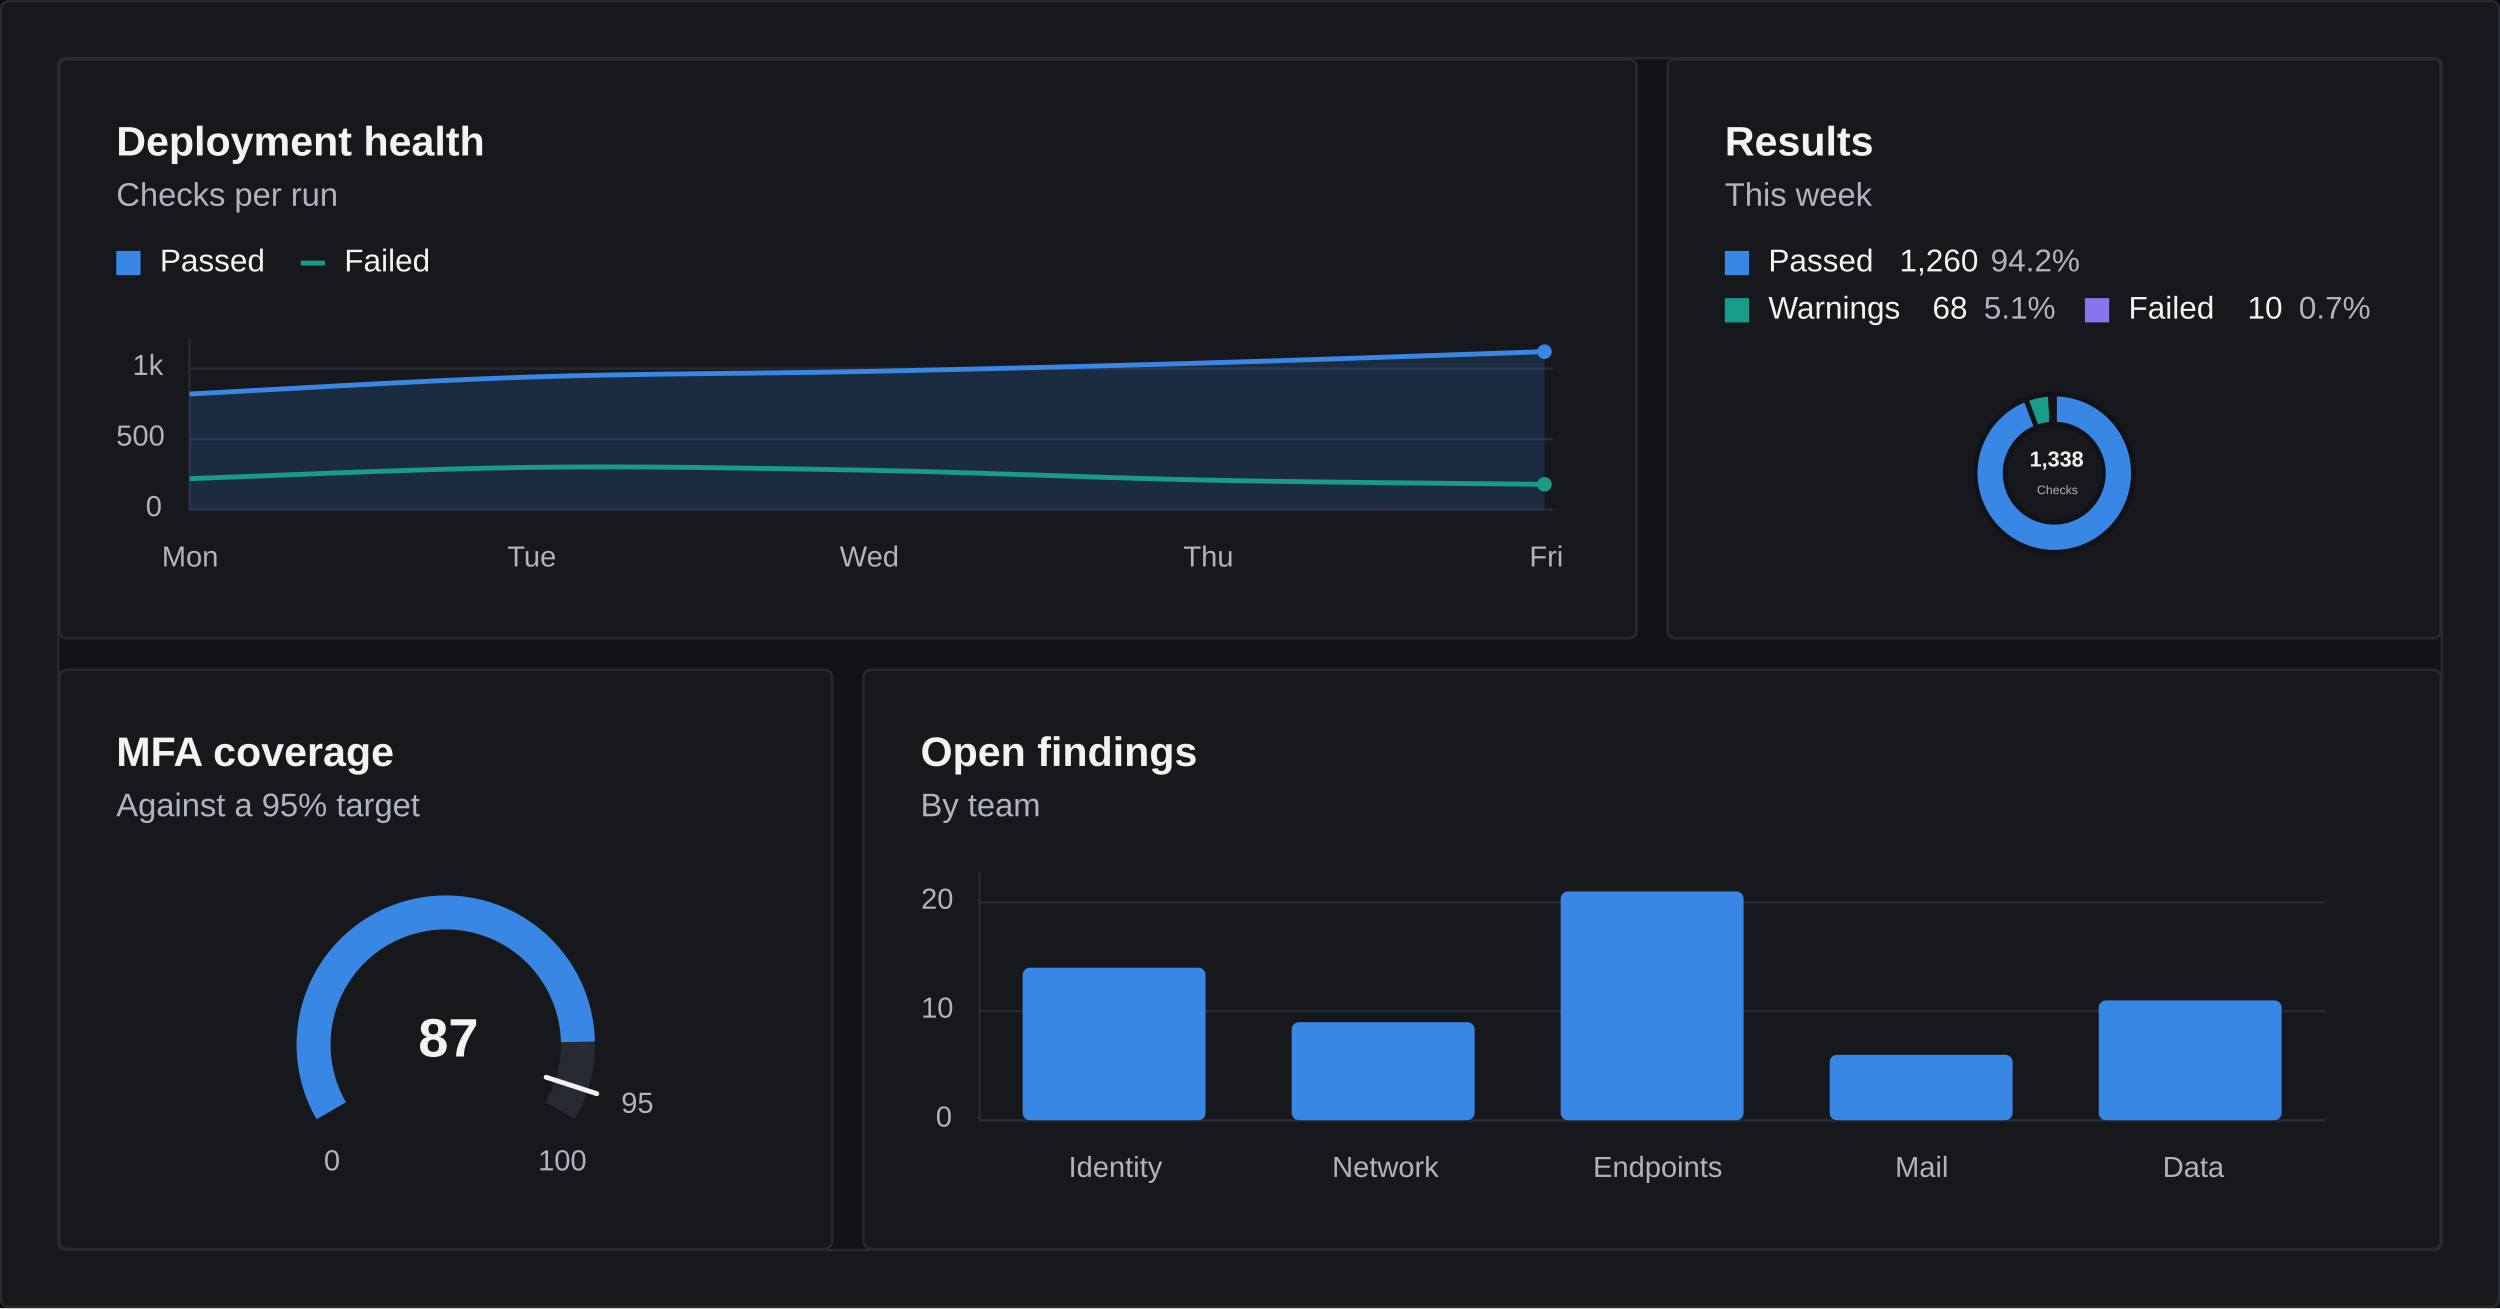
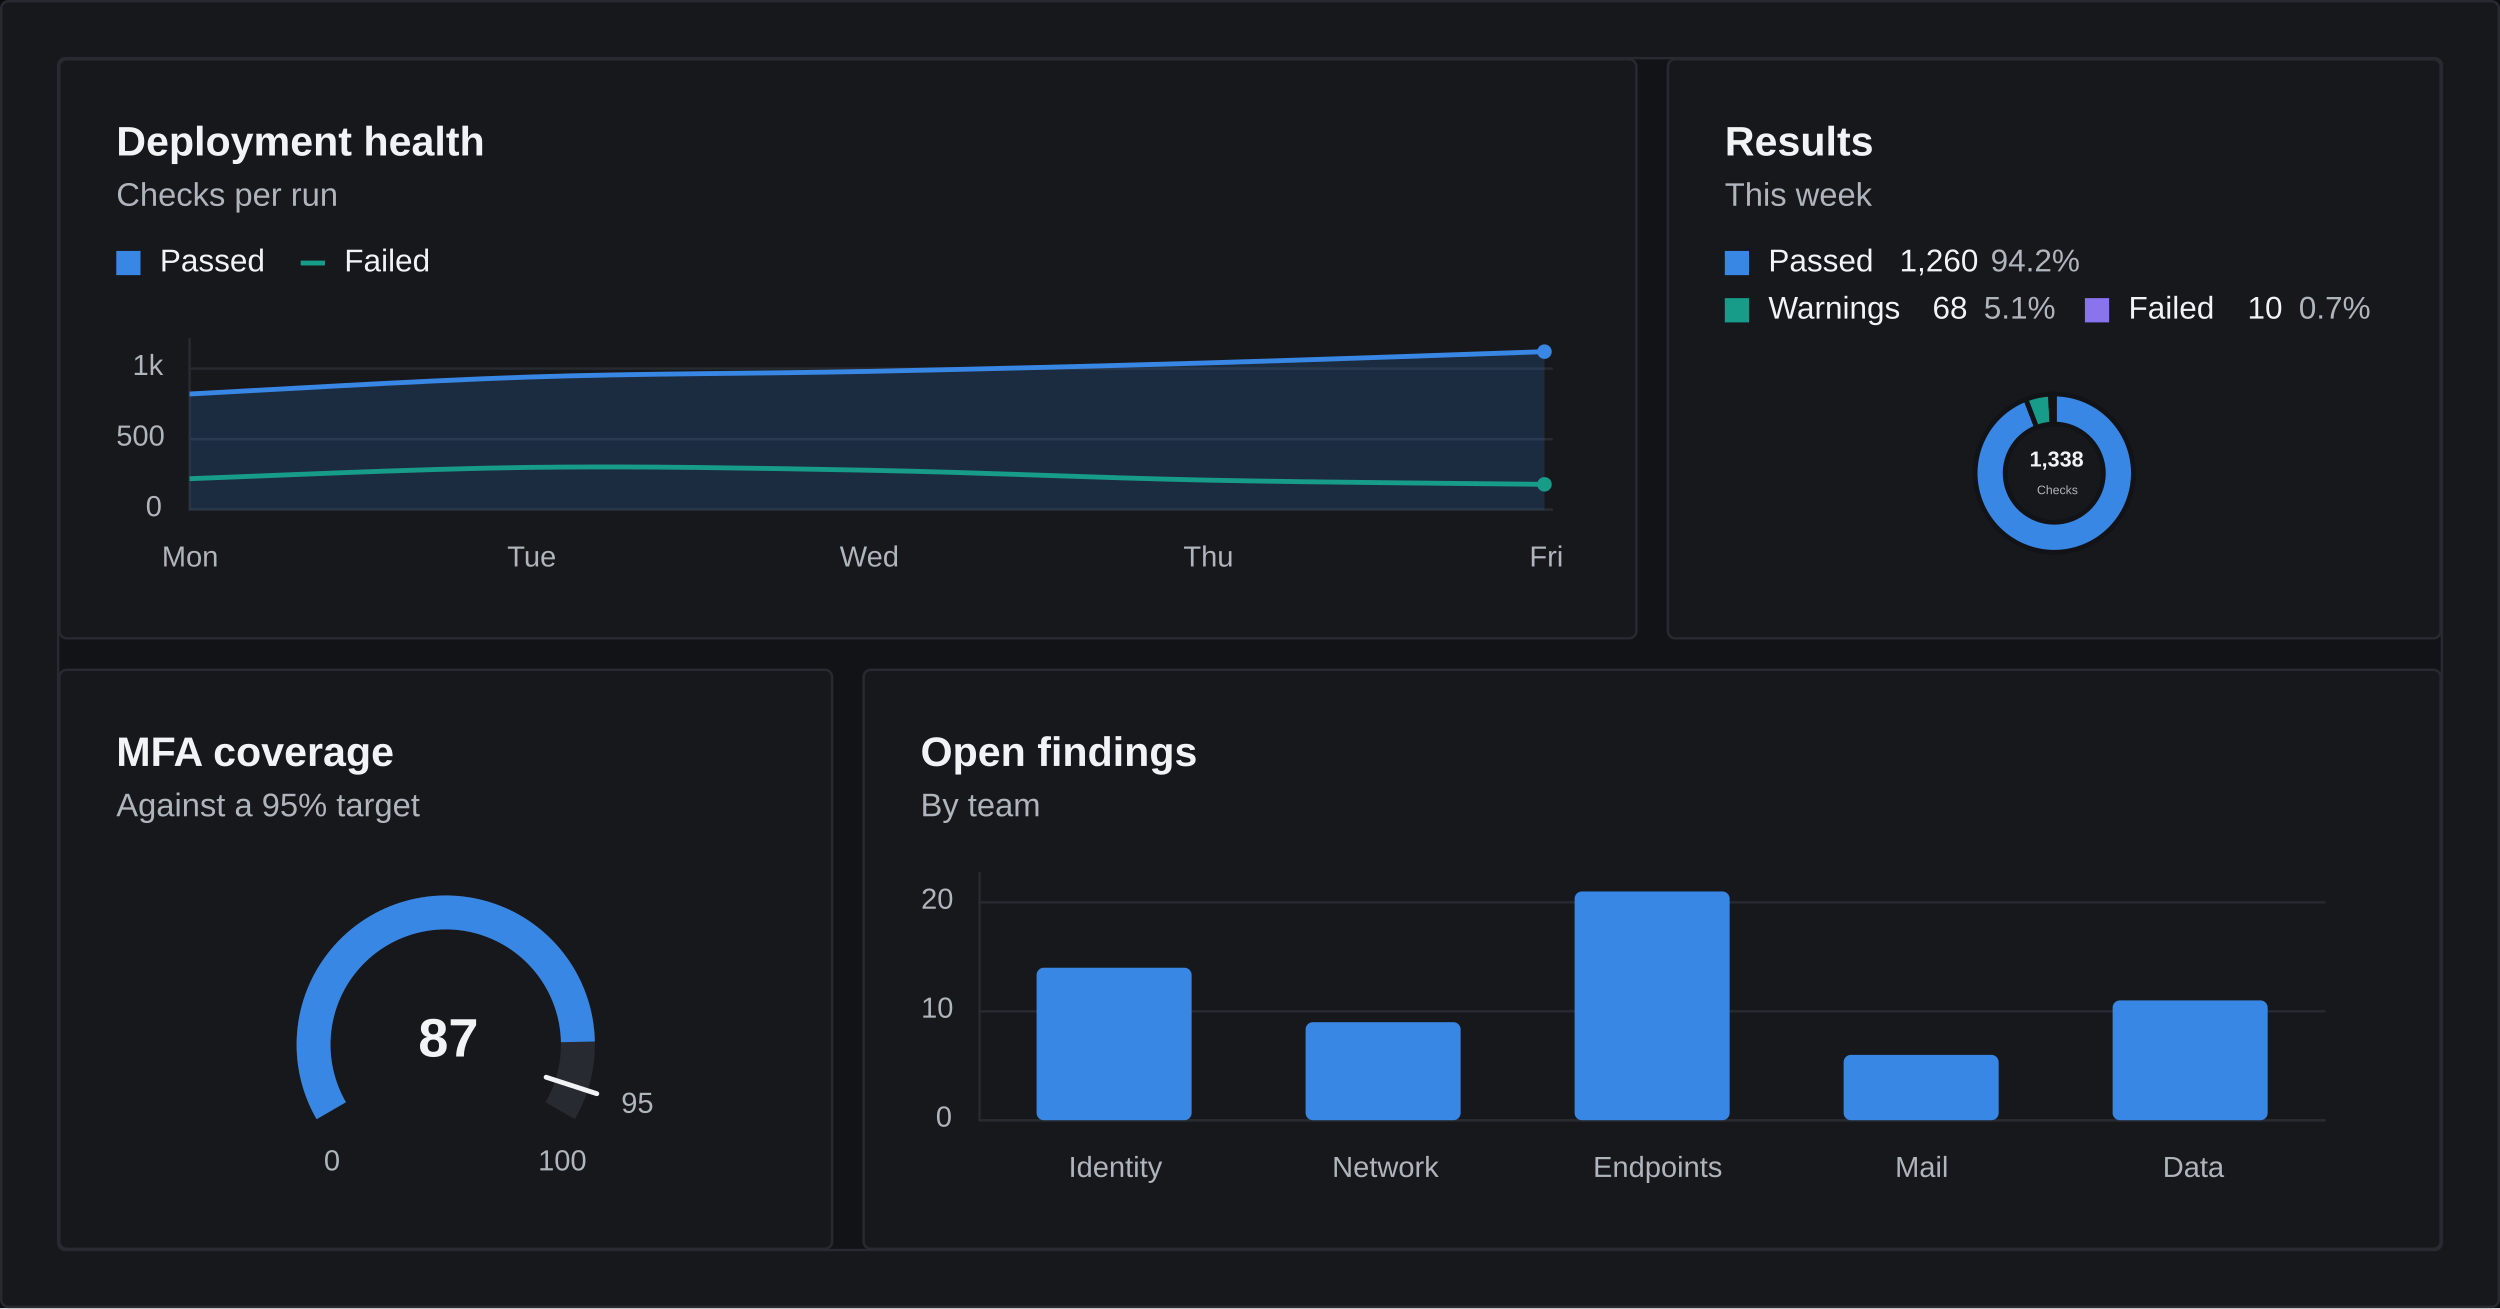
<svg xmlns="http://www.w3.org/2000/svg" width="1032" height="540" viewBox="0 0 1032 540" stroke-linecap="round" stroke-linejoin="round" role="img">
  <defs>
    <clipPath id="cfx-doc-overview-clip-2" clipPathUnits="userSpaceOnUse">
      <rect x="24" y="24" width="984" height="492" />
    </clipPath>
    <clipPath id="cfx-doc-overview-clip-6" clipPathUnits="userSpaceOnUse">
      <rect x="24" y="24" width="652" height="240" />
    </clipPath>
    <clipPath id="cfx-doc-overview-clip-10" clipPathUnits="userSpaceOnUse">
      <rect x="24" y="24" width="604" height="192" />
    </clipPath>
    <clipPath id="cfx-doc-overview-clip-18" clipPathUnits="userSpaceOnUse">
      <rect x="24" y="75.65" width="604" height="19.5" />
    </clipPath>
    <clipPath id="cfx-doc-overview-clip-20" clipPathUnits="userSpaceOnUse">
      <rect x="24" y="79.578" width="10" height="10" />
    </clipPath>
    <clipPath id="cfx-doc-overview-clip-26" clipPathUnits="userSpaceOnUse">
      <rect x="100.131" y="79.578" width="10" height="10" />
    </clipPath>
    <clipPath id="cfx-doc-overview-clip-32" clipPathUnits="userSpaceOnUse">
      <rect x="24" y="107.15" width="604" height="108.85" />
    </clipPath>
    <clipPath id="cfx-doc-overview-clip-48" clipPathUnits="userSpaceOnUse">
      <rect x="54.246" y="115.939" width="562.308" height="70.483" />
    </clipPath>
    <clipPath id="cfx-doc-overview-clip-85" clipPathUnits="userSpaceOnUse">
      <rect x="688" y="24" width="320" height="240" />
    </clipPath>
    <clipPath id="cfx-doc-overview-clip-89" clipPathUnits="userSpaceOnUse">
      <rect x="24" y="24" width="272" height="192" />
    </clipPath>
    <clipPath id="cfx-doc-overview-clip-97" clipPathUnits="userSpaceOnUse">
      <rect x="24" y="75.65" width="272" height="39" />
    </clipPath>
    <clipPath id="cfx-doc-overview-clip-107" clipPathUnits="userSpaceOnUse">
      <rect x="24" y="99.078" width="10" height="10" />
    </clipPath>
    <clipPath id="cfx-doc-overview-clip-115" clipPathUnits="userSpaceOnUse">
      <rect x="172.651" y="99.078" width="10" height="10" />
    </clipPath>
    <clipPath id="cfx-doc-overview-clip-124" clipPathUnits="userSpaceOnUse">
      <rect x="24" y="126.65" width="272" height="89.35" />
    </clipPath>
    <clipPath id="cfx-doc-overview-clip-143" clipPathUnits="userSpaceOnUse">
      <rect x="24" y="276" width="320" height="240" />
    </clipPath>
    <clipPath id="cfx-doc-overview-clip-157" clipPathUnits="userSpaceOnUse">
      <rect x="24" y="75.65" width="272" height="140.35" />
    </clipPath>
    <clipPath id="cfx-doc-overview-clip-181" clipPathUnits="userSpaceOnUse">
      <rect x="356" y="276" width="652" height="240" />
    </clipPath>
    <clipPath id="cfx-doc-overview-clip-193" clipPathUnits="userSpaceOnUse">
      <rect x="24" y="75.65" width="604" height="140.35" />
    </clipPath>
    <clipPath id="cfx-doc-overview-clip-208" clipPathUnits="userSpaceOnUse">
      <rect x="48.381" y="84.439" width="555.238" height="101.983" />
    </clipPath>
  </defs>
  <rect x="0" y="0" width="1032" height="540" rx="0" data-cfx-role="background" fill="#0C0D10" stroke="none" stroke-width="1" />
  <rect x="0.5" y="0.5" width="1031" height="539" rx="3" data-cfx-role="frame-card" fill="#16181C" stroke="#272A30" stroke-width="1" />
  <g clip-path="url(#cfx-doc-overview-clip-2)" />
  <rect x="24" y="24" width="984" height="492" rx="3" data-cfx-role="content-surface" fill="#111317" stroke="#272A30" stroke-width="1" />
  <g clip-path="url(#cfx-doc-overview-clip-2)">
    <g clip-path="url(#cfx-doc-overview-clip-6)">
      <g transform="translate(24 24)">
        <g id="cfx-doc-overview-node-8" data-cfx-source-id="panel-0" data-cfx-role="panel">
          <rect x="0.5" y="0.5" width="651" height="239" rx="3" data-cfx-role="frame-card" fill="#16181C" stroke="#272A30" stroke-width="1" />
          <g clip-path="url(#cfx-doc-overview-clip-10)">
            <g data-cfx-role="frame-heading-source" data-cfx-authored-font-request="Calibri, Carlito, Segoe UI, Arial, system-ui, sans-serif|700|normal|17|">
              <g data-cfx-role="frame-heading">
                <text x="24" y="40.187" font-family="Calibri, Carlito, Segoe UI, Arial, system-ui, sans-serif" font-size="17" font-weight="700" font-style="normal" fill="#F2F3F5" xml:space="preserve" style="white-space:pre;font-language-override:normal;font-palette:normal">Deployment health</text>
              </g>
            </g>
            <g data-cfx-role="frame-heading-source" data-cfx-authored-font-request="Calibri, Carlito, Segoe UI, Arial, system-ui, sans-serif|400|normal|13.5|">
              <g data-cfx-role="frame-heading">
                <text x="24" y="60.954" font-family="Calibri, Carlito, Segoe UI, Arial, system-ui, sans-serif" font-size="13.5" font-weight="400" font-style="normal" fill="#B0B4BC" xml:space="preserve" style="white-space:pre;font-language-override:normal;font-palette:normal">Checks per run</text>
              </g>
            </g>
          </g>
          <g clip-path="url(#cfx-doc-overview-clip-18)">
            <g id="cfx-doc-overview-node-19" data-cfx-source-id="legend-series-0" data-cfx-role="legend-entry" aria-label="Passed" data-cfx-series-key="cfx:auto:1" data-cfx-state="None">
              <g clip-path="url(#cfx-doc-overview-clip-20)">
                <rect x="24" y="79.578" width="10" height="10" rx="0" data-cfx-role="legend-swatch" fill="#3987E5" stroke="none" stroke-width="1" />
              </g>
              <g data-cfx-role="legend-label">
                <text x="42" y="88.028" font-family="Calibri, Carlito, Segoe UI, Arial, system-ui, sans-serif" font-size="13" font-weight="400" font-style="normal" fill="#F2F3F5" xml:space="preserve" style="white-space:pre;font-language-override:normal;font-palette:normal">Passed</text>
              </g>
            </g>
            <g id="cfx-doc-overview-node-25" data-cfx-source-id="legend-series-1" data-cfx-role="legend-entry" aria-label="Failed" data-cfx-series-key="cfx:auto:2" data-cfx-state="None">
              <g clip-path="url(#cfx-doc-overview-clip-26)">
                <line x1="100.131" y1="84.578" x2="110.131" y2="84.578" data-cfx-role="legend-swatch" fill="none" stroke="#179C89" stroke-width="2" />
              </g>
              <g data-cfx-role="legend-label">
                <text x="118.131" y="88.028" font-family="Calibri, Carlito, Segoe UI, Arial, system-ui, sans-serif" font-size="13" font-weight="400" font-style="normal" fill="#F2F3F5" xml:space="preserve" style="white-space:pre;font-language-override:normal;font-palette:normal">Failed</text>
              </g>
            </g>
          </g>
          <g clip-path="url(#cfx-doc-overview-clip-32)">
            <line x1="54.246" y1="186.422" x2="616.554" y2="186.422" data-cfx-role="grid-y" fill="none" stroke="#272A30" stroke-width="1" />
            <line x1="54.246" y1="157.287" x2="616.554" y2="157.287" data-cfx-role="grid-y" fill="none" stroke="#272A30" stroke-width="1" />
            <line x1="54.246" y1="128.152" x2="616.554" y2="128.152" data-cfx-role="grid-y" fill="none" stroke="#272A30" stroke-width="1" />
            <line x1="54.246" y1="186.422" x2="616.554" y2="186.422" data-cfx-role="axis-x" fill="none" stroke="#272A30" stroke-width="1" />
            <g data-cfx-role="axis-x-label">
              <text x="42.8" y="209.848" font-family="Calibri, Carlito, Segoe UI, Arial, system-ui, sans-serif" font-size="12" font-weight="400" font-style="normal" fill="#B0B4BC" xml:space="preserve" style="white-space:pre;font-language-override:normal;font-palette:normal">Mon</text>
            </g>
            <g data-cfx-role="axis-x-label">
              <text x="185.384" y="209.848" font-family="Calibri, Carlito, Segoe UI, Arial, system-ui, sans-serif" font-size="12" font-weight="400" font-style="normal" fill="#B0B4BC" xml:space="preserve" style="white-space:pre;font-language-override:normal;font-palette:normal">Tue</text>
            </g>
            <g data-cfx-role="axis-x-label">
              <text x="322.644" y="209.848" font-family="Calibri, Carlito, Segoe UI, Arial, system-ui, sans-serif" font-size="12" font-weight="400" font-style="normal" fill="#B0B4BC" xml:space="preserve" style="white-space:pre;font-language-override:normal;font-palette:normal">Wed</text>
            </g>
            <g data-cfx-role="axis-x-label">
              <text x="464.498" y="209.848" font-family="Calibri, Carlito, Segoe UI, Arial, system-ui, sans-serif" font-size="12" font-weight="400" font-style="normal" fill="#B0B4BC" xml:space="preserve" style="white-space:pre;font-language-override:normal;font-palette:normal">Thu</text>
            </g>
            <g data-cfx-role="axis-x-label">
              <text x="607.328" y="209.848" font-family="Calibri, Carlito, Segoe UI, Arial, system-ui, sans-serif" font-size="12" font-weight="400" font-style="normal" fill="#B0B4BC" xml:space="preserve" style="white-space:pre;font-language-override:normal;font-palette:normal">Fri</text>
            </g>
            <line x1="54.246" y1="115.939" x2="54.246" y2="186.422" data-cfx-role="axis-y" fill="none" stroke="#272A30" stroke-width="1" />
            <g data-cfx-role="axis-y-label">
              <text x="36.164" y="189.059" font-family="Calibri, Carlito, Segoe UI, Arial, system-ui, sans-serif" font-size="12" font-weight="400" font-style="normal" fill="#B0B4BC" xml:space="preserve" style="white-space:pre;font-language-override:normal;font-palette:normal">0</text>
            </g>
            <g data-cfx-role="axis-y-label">
              <text x="24" y="159.924" font-family="Calibri, Carlito, Segoe UI, Arial, system-ui, sans-serif" font-size="12" font-weight="400" font-style="normal" fill="#B0B4BC" xml:space="preserve" style="white-space:pre;font-language-override:normal;font-palette:normal">500</text>
            </g>
            <g data-cfx-role="axis-y-label">
              <text x="30.709" y="130.789" font-family="Calibri, Carlito, Segoe UI, Arial, system-ui, sans-serif" font-size="12" font-weight="400" font-style="normal" fill="#B0B4BC" xml:space="preserve" style="white-space:pre;font-language-override:normal;font-palette:normal">1k</text>
            </g>
          </g>
          <g id="cfx-doc-overview-node-47" data-cfx-source-id="series-0" data-cfx-role="series" aria-label="Passed" data-cfx-coordinate-system="cartesian" data-cfx-decimation="" data-cfx-kind="Area" data-cfx-pin-state-colors="false" data-cfx-rendered-points="5" data-cfx-semantic-role="" data-cfx-series="0" data-cfx-series-key="cfx:auto:1" data-cfx-series-name="Passed" data-cfx-series-scope="local" data-cfx-source-points="5" data-cfx-state="none">
            <g clip-path="url(#cfx-doc-overview-clip-48)">
              <g data-cfx-role="fill-segment" data-cfx-fill-point-count="5" data-cfx-fill-point-start="0">
                <path d="M 54.246 138.641 L 61.003 138.288 L 69.459 137.826 L 79.371 137.275 L 90.498 136.655 L 102.595 135.987 L 115.42 135.29 L 128.731 134.586 L 142.285 133.893 L 155.839 133.233 L 169.15 132.625 L 181.976 132.09 L 194.073 131.649 L 205.725 131.295 L 217.377 131.004 L 229.03 130.765 L 240.682 130.569 L 252.334 130.406 L 263.986 130.265 L 275.639 130.135 L 287.291 130.008 L 298.943 129.873 L 310.595 129.72 L 322.248 129.538 L 333.9 129.318 L 345.552 129.071 L 357.204 128.816 L 368.857 128.553 L 380.509 128.282 L 392.161 128.003 L 403.813 127.715 L 415.466 127.42 L 427.118 127.116 L 438.77 126.805 L 450.422 126.485 L 462.075 126.157 L 473.727 125.822 L 485.824 125.459 L 498.65 125.058 L 511.961 124.629 L 525.515 124.181 L 539.068 123.726 L 552.379 123.272 L 565.205 122.831 L 577.302 122.412 L 588.429 122.025 L 598.341 121.681 L 606.797 121.389 L 613.554 121.16 L 613.554 186.422 L 606.797 186.422 L 598.341 186.422 L 588.429 186.422 L 577.302 186.422 L 565.205 186.422 L 552.379 186.422 L 539.068 186.422 L 525.515 186.422 L 511.961 186.422 L 498.65 186.422 L 485.824 186.422 L 473.727 186.422 L 462.075 186.422 L 450.422 186.422 L 438.77 186.422 L 427.118 186.422 L 415.466 186.422 L 403.813 186.422 L 392.161 186.422 L 380.509 186.422 L 368.857 186.422 L 357.204 186.422 L 345.552 186.422 L 333.9 186.422 L 322.248 186.422 L 310.595 186.422 L 298.943 186.422 L 287.291 186.422 L 275.639 186.422 L 263.986 186.422 L 252.334 186.422 L 240.682 186.422 L 229.03 186.422 L 217.377 186.422 L 205.725 186.422 L 194.073 186.422 L 181.976 186.422 L 169.15 186.422 L 155.839 186.422 L 142.285 186.422 L 128.731 186.422 L 115.42 186.422 L 102.595 186.422 L 90.498 186.422 L 79.371 186.422 L 69.459 186.422 L 61.003 186.422 L 54.246 186.422 Z" data-cfx-role="area" fill="rgba(57,135,229,0.18)" stroke="none" stroke-width="1" fill-rule="evenodd" />
              </g>
              <path d="M 54.246 138.641 C 77.551 137.475 147.464 133.202 194.073 131.649 C 240.682 130.095 287.291 130.289 333.9 129.318 C 380.509 128.347 427.118 127.181 473.727 125.822 C 520.336 124.462 590.249 121.937 613.554 121.16" data-cfx-role="line" fill="none" stroke="#3987E5" stroke-width="2" />
            </g>
            <g id="cfx-doc-overview-node-54" data-cfx-source-id="series-0-point-0" data-cfx-role="point" aria-label="Passed: 820 (1, 820)" data-cfx-axis="primary" data-cfx-display-label="Mon" data-cfx-fill-pattern="None" data-cfx-formatted-value="820" data-cfx-formatted-x="Mon" data-cfx-label="820" data-cfx-point="0" data-cfx-semantic-role="" data-cfx-series="0" data-cfx-series-key="cfx:auto:1" data-cfx-series-scope="local" data-cfx-source-point="0" data-cfx-state="none" data-cfx-x="1" data-cfx-y="820" />
            <g id="cfx-doc-overview-node-56" data-cfx-source-id="series-0-point-1" data-cfx-role="point" aria-label="Passed: 940 (2, 940)" data-cfx-axis="primary" data-cfx-display-label="Tue" data-cfx-fill-pattern="None" data-cfx-formatted-value="940" data-cfx-formatted-x="Tue" data-cfx-label="940" data-cfx-point="1" data-cfx-semantic-role="" data-cfx-series="0" data-cfx-series-key="cfx:auto:1" data-cfx-series-scope="local" data-cfx-source-point="1" data-cfx-state="none" data-cfx-x="2" data-cfx-y="940" />
            <g id="cfx-doc-overview-node-58" data-cfx-source-id="series-0-point-2" data-cfx-role="point" aria-label="Passed: 980 (3, 980)" data-cfx-axis="primary" data-cfx-display-label="Wed" data-cfx-fill-pattern="None" data-cfx-formatted-value="980" data-cfx-formatted-x="Wed" data-cfx-label="980" data-cfx-point="2" data-cfx-semantic-role="" data-cfx-series="0" data-cfx-series-key="cfx:auto:1" data-cfx-series-scope="local" data-cfx-source-point="2" data-cfx-state="none" data-cfx-x="3" data-cfx-y="980" />
            <g id="cfx-doc-overview-node-60" data-cfx-source-id="series-0-point-3" data-cfx-role="point" aria-label="Passed: 1,040 (4, 1040)" data-cfx-axis="primary" data-cfx-display-label="Thu" data-cfx-fill-pattern="None" data-cfx-formatted-value="1k" data-cfx-formatted-x="Thu" data-cfx-label="1,040" data-cfx-point="3" data-cfx-semantic-role="" data-cfx-series="0" data-cfx-series-key="cfx:auto:1" data-cfx-series-scope="local" data-cfx-source-point="3" data-cfx-state="none" data-cfx-x="4" data-cfx-y="1040" />
            <g id="cfx-doc-overview-node-62" data-cfx-source-id="series-0-point-4" data-cfx-role="point" aria-label="Passed: 1,120 (5, 1120)" data-cfx-axis="primary" data-cfx-display-label="Fri" data-cfx-fill-pattern="None" data-cfx-formatted-value="1.1k" data-cfx-formatted-x="Fri" data-cfx-label="1,120" data-cfx-point="4" data-cfx-semantic-role="" data-cfx-series="0" data-cfx-series-key="cfx:auto:1" data-cfx-series-scope="local" data-cfx-source-point="4" data-cfx-state="none" data-cfx-x="5" data-cfx-y="1120">
              <ellipse cx="613.554" cy="121.16" rx="3" ry="3" data-cfx-role="marker" fill="#3987E5" stroke="none" stroke-width="0" />
            </g>
          </g>
          <g id="cfx-doc-overview-node-66" data-cfx-source-id="series-1" data-cfx-role="series" aria-label="Failed" data-cfx-coordinate-system="cartesian" data-cfx-decimation="" data-cfx-kind="Line" data-cfx-pin-state-colors="false" data-cfx-rendered-points="5" data-cfx-semantic-role="" data-cfx-series="1" data-cfx-series-key="cfx:auto:2" data-cfx-series-name="Failed" data-cfx-series-scope="local" data-cfx-source-points="5" data-cfx-state="none">
            <g clip-path="url(#cfx-doc-overview-clip-48)">
              <path d="M 54.246 173.603 C 77.551 172.826 147.464 169.524 194.073 168.941 C 240.682 168.358 287.291 169.232 333.9 170.106 C 380.509 170.98 427.118 173.214 473.727 174.185 C 520.336 175.156 590.249 175.642 613.554 175.933" data-cfx-role="line" fill="none" stroke="#179C89" stroke-width="2" />
            </g>
            <g id="cfx-doc-overview-node-70" data-cfx-source-id="series-1-point-0" data-cfx-role="point" aria-label="Failed: 220 (1, 220)" data-cfx-axis="primary" data-cfx-display-label="Mon" data-cfx-fill-pattern="None" data-cfx-formatted-value="220" data-cfx-formatted-x="Mon" data-cfx-label="220" data-cfx-point="0" data-cfx-semantic-role="" data-cfx-series="1" data-cfx-series-key="cfx:auto:2" data-cfx-series-scope="local" data-cfx-source-point="0" data-cfx-state="none" data-cfx-x="1" data-cfx-y="220" />
            <g id="cfx-doc-overview-node-72" data-cfx-source-id="series-1-point-1" data-cfx-role="point" aria-label="Failed: 300 (2, 300)" data-cfx-axis="primary" data-cfx-display-label="Tue" data-cfx-fill-pattern="None" data-cfx-formatted-value="300" data-cfx-formatted-x="Tue" data-cfx-label="300" data-cfx-point="1" data-cfx-semantic-role="" data-cfx-series="1" data-cfx-series-key="cfx:auto:2" data-cfx-series-scope="local" data-cfx-source-point="1" data-cfx-state="none" data-cfx-x="2" data-cfx-y="300" />
            <g id="cfx-doc-overview-node-74" data-cfx-source-id="series-1-point-2" data-cfx-role="point" aria-label="Failed: 280 (3, 280)" data-cfx-axis="primary" data-cfx-display-label="Wed" data-cfx-fill-pattern="None" data-cfx-formatted-value="280" data-cfx-formatted-x="Wed" data-cfx-label="280" data-cfx-point="2" data-cfx-semantic-role="" data-cfx-series="1" data-cfx-series-key="cfx:auto:2" data-cfx-series-scope="local" data-cfx-source-point="2" data-cfx-state="none" data-cfx-x="3" data-cfx-y="280" />
            <g id="cfx-doc-overview-node-76" data-cfx-source-id="series-1-point-3" data-cfx-role="point" aria-label="Failed: 210 (4, 210)" data-cfx-axis="primary" data-cfx-display-label="Thu" data-cfx-fill-pattern="None" data-cfx-formatted-value="210" data-cfx-formatted-x="Thu" data-cfx-label="210" data-cfx-point="3" data-cfx-semantic-role="" data-cfx-series="1" data-cfx-series-key="cfx:auto:2" data-cfx-series-scope="local" data-cfx-source-point="3" data-cfx-state="none" data-cfx-x="4" data-cfx-y="210" />
            <g id="cfx-doc-overview-node-78" data-cfx-source-id="series-1-point-4" data-cfx-role="point" aria-label="Failed: 180 (5, 180)" data-cfx-axis="primary" data-cfx-display-label="Fri" data-cfx-fill-pattern="None" data-cfx-formatted-value="180" data-cfx-formatted-x="Fri" data-cfx-label="180" data-cfx-point="4" data-cfx-semantic-role="" data-cfx-series="1" data-cfx-series-key="cfx:auto:2" data-cfx-series-scope="local" data-cfx-source-point="4" data-cfx-state="none" data-cfx-x="5" data-cfx-y="180">
              <ellipse cx="613.554" cy="175.933" rx="3" ry="3" data-cfx-role="marker" fill="#179C89" stroke="none" stroke-width="0" />
            </g>
          </g>
        </g>
      </g>
    </g>
    <g clip-path="url(#cfx-doc-overview-clip-85)">
      <g transform="translate(688 24)">
        <g id="cfx-doc-overview-node-87" data-cfx-source-id="panel-1" data-cfx-role="panel">
          <rect x="0.5" y="0.5" width="319" height="239" rx="3" data-cfx-role="frame-card" fill="#16181C" stroke="#272A30" stroke-width="1" />
          <g clip-path="url(#cfx-doc-overview-clip-89)">
            <g data-cfx-role="frame-heading-source" data-cfx-authored-font-request="Calibri, Carlito, Segoe UI, Arial, system-ui, sans-serif|700|normal|17|">
              <g data-cfx-role="frame-heading">
                <text x="24" y="40.187" font-family="Calibri, Carlito, Segoe UI, Arial, system-ui, sans-serif" font-size="17" font-weight="700" font-style="normal" fill="#F2F3F5" xml:space="preserve" style="white-space:pre;font-language-override:normal;font-palette:normal">Results</text>
              </g>
            </g>
            <g data-cfx-role="frame-heading-source" data-cfx-authored-font-request="Calibri, Carlito, Segoe UI, Arial, system-ui, sans-serif|400|normal|13.5|">
              <g data-cfx-role="frame-heading">
                <text x="24" y="60.954" font-family="Calibri, Carlito, Segoe UI, Arial, system-ui, sans-serif" font-size="13.5" font-weight="400" font-style="normal" fill="#B0B4BC" xml:space="preserve" style="white-space:pre;font-language-override:normal;font-palette:normal">This week</text>
              </g>
            </g>
          </g>
          <g clip-path="url(#cfx-doc-overview-clip-97)">
            <g id="cfx-doc-overview-node-98" data-cfx-source-id="legend-series-0-point-0" data-cfx-role="legend-entry" aria-label="Passed: 1,260 (94.2%)" data-cfx-derived="radial-slice" data-cfx-label="Passed" data-cfx-pattern="None" data-cfx-percent="0.94170403587443952" data-cfx-pin-state-colors="false" data-cfx-point="0" data-cfx-series="0" data-cfx-series-key="cfx:auto:1" data-cfx-series-scope="local" data-cfx-source-patterns="None" data-cfx-source-points="0" data-cfx-state="None" data-cfx-value="1260">
              <g clip-path="url(#cfx-doc-overview-clip-20)">
                <rect x="24" y="79.578" width="10" height="10" rx="0" data-cfx-role="legend-swatch" fill="#3987E5" stroke="none" stroke-width="1" />
              </g>
              <g data-cfx-role="legend-label">
                <text x="42" y="88.028" font-family="Calibri, Carlito, Segoe UI, Arial, system-ui, sans-serif" font-size="13" font-weight="400" font-style="normal" fill="#F2F3F5" xml:space="preserve" style="white-space:pre;font-language-override:normal;font-palette:normal">Passed</text>
              </g>
              <g data-cfx-role="legend-percentage">
                <text x="133.73" y="88.028" font-family="Calibri, Carlito, Segoe UI, Arial, system-ui, sans-serif" font-size="13" font-weight="400" font-style="normal" fill="#B0B4BC" xml:space="preserve" style="white-space:pre;font-language-override:normal;font-palette:normal">94.2%</text>
              </g>
              <g data-cfx-role="legend-value">
                <text x="96.131" y="88.028" font-family="Calibri, Carlito, Segoe UI, Arial, system-ui, sans-serif" font-size="13" font-weight="400" font-style="normal" fill="#F2F3F5" xml:space="preserve" style="white-space:pre;font-language-override:normal;font-palette:normal">1,260</text>
              </g>
            </g>
            <g id="cfx-doc-overview-node-106" data-cfx-source-id="legend-series-0-point-1" data-cfx-role="legend-entry" aria-label="Warnings: 68 (5.1%)" data-cfx-derived="radial-slice" data-cfx-label="Warnings" data-cfx-pattern="None" data-cfx-percent="0.050822122571001493" data-cfx-pin-state-colors="false" data-cfx-point="1" data-cfx-series="0" data-cfx-series-key="cfx:auto:1" data-cfx-series-scope="local" data-cfx-source-patterns="None" data-cfx-source-points="1" data-cfx-state="None" data-cfx-value="68">
              <g clip-path="url(#cfx-doc-overview-clip-107)">
                <rect x="24" y="99.078" width="10" height="10" rx="0" data-cfx-role="legend-swatch" fill="#179C89" stroke="none" stroke-width="1" />
              </g>
              <g data-cfx-role="legend-label">
                <text x="42" y="107.528" font-family="Calibri, Carlito, Segoe UI, Arial, system-ui, sans-serif" font-size="13" font-weight="400" font-style="normal" fill="#F2F3F5" xml:space="preserve" style="white-space:pre;font-language-override:normal;font-palette:normal">Warnings</text>
              </g>
              <g data-cfx-role="legend-percentage">
                <text x="130.899" y="107.528" font-family="Calibri, Carlito, Segoe UI, Arial, system-ui, sans-serif" font-size="13" font-weight="400" font-style="normal" fill="#B0B4BC" xml:space="preserve" style="white-space:pre;font-language-override:normal;font-palette:normal">5.1%</text>
              </g>
              <g data-cfx-role="legend-value">
                <text x="109.721" y="107.528" font-family="Calibri, Carlito, Segoe UI, Arial, system-ui, sans-serif" font-size="13" font-weight="400" font-style="normal" fill="#F2F3F5" xml:space="preserve" style="white-space:pre;font-language-override:normal;font-palette:normal">68</text>
              </g>
            </g>
            <g id="cfx-doc-overview-node-114" data-cfx-source-id="legend-series-0-point-2" data-cfx-role="legend-entry" aria-label="Failed: 10 (0.7%)" data-cfx-derived="radial-slice" data-cfx-label="Failed" data-cfx-pattern="None" data-cfx-percent="0.0074738415545590429" data-cfx-pin-state-colors="false" data-cfx-point="2" data-cfx-series="0" data-cfx-series-key="cfx:auto:1" data-cfx-series-scope="local" data-cfx-source-patterns="None" data-cfx-source-points="2" data-cfx-state="None" data-cfx-value="10">
              <g clip-path="url(#cfx-doc-overview-clip-115)">
                <rect x="172.651" y="99.078" width="10" height="10" rx="0" data-cfx-role="legend-swatch" fill="#8A74EE" stroke="none" stroke-width="1" />
              </g>
              <g data-cfx-role="legend-label">
                <text x="190.651" y="107.528" font-family="Calibri, Carlito, Segoe UI, Arial, system-ui, sans-serif" font-size="13" font-weight="400" font-style="normal" fill="#F2F3F5" xml:space="preserve" style="white-space:pre;font-language-override:normal;font-palette:normal">Failed</text>
              </g>
              <g data-cfx-role="legend-percentage">
                <text x="260.945" y="107.528" font-family="Calibri, Carlito, Segoe UI, Arial, system-ui, sans-serif" font-size="13" font-weight="400" font-style="normal" fill="#B0B4BC" xml:space="preserve" style="white-space:pre;font-language-override:normal;font-palette:normal">0.7%</text>
              </g>
              <g data-cfx-role="legend-value">
                <text x="239.768" y="107.528" font-family="Calibri, Carlito, Segoe UI, Arial, system-ui, sans-serif" font-size="13" font-weight="400" font-style="normal" fill="#F2F3F5" xml:space="preserve" style="white-space:pre;font-language-override:normal;font-palette:normal">10</text>
              </g>
            </g>
          </g>
          <g data-cfx-role="coordinate-system" data-cfx-coordinate-system="polar">
            <g clip-path="url(#cfx-doc-overview-clip-124)">
              <g data-cfx-role="radial-point" data-cfx-derived="radial-slice" data-cfx-label="Passed" data-cfx-pattern="None" data-cfx-percent="0.94170403587443952" data-cfx-pin-state-colors="false" data-cfx-point="0" data-cfx-series="0" data-cfx-series-key="cfx:auto:1" data-cfx-series-scope="local" data-cfx-source-patterns="None" data-cfx-source-points="0" data-cfx-value="1260">
                <path d="M 160 138.65 A 32.675 32.675 0 1 1 148.297 140.818 L 152.744 152.41 A 20.259 20.259 0 1 0 160 151.067 Z" id="cfx-doc-overview-node-126" data-cfx-source-id="series-0-point-0" data-cfx-role="donut-slice" fill="#3987E5" stroke="#111317" stroke-width="2" fill-rule="evenodd" />
              </g>
              <g data-cfx-role="radial-point" data-cfx-derived="radial-slice" data-cfx-label="Warnings" data-cfx-pattern="None" data-cfx-percent="0.050822122571001493" data-cfx-pin-state-colors="false" data-cfx-point="1" data-cfx-series="0" data-cfx-series-key="cfx:auto:1" data-cfx-series-scope="local" data-cfx-source-patterns="None" data-cfx-source-points="1" data-cfx-value="68">
                <path d="M 148.297 140.818 A 32.675 32.675 0 0 1 158.466 138.686 L 159.049 151.089 A 20.259 20.259 0 0 0 152.744 152.41 Z" id="cfx-doc-overview-node-129" data-cfx-source-id="series-0-point-1" data-cfx-role="donut-slice" fill="#179C89" stroke="#111317" stroke-width="2" fill-rule="evenodd" />
              </g>
              <g data-cfx-role="radial-point" data-cfx-derived="radial-slice" data-cfx-label="Failed" data-cfx-pattern="None" data-cfx-percent="0.0074738415545590429" data-cfx-pin-state-colors="false" data-cfx-point="2" data-cfx-series="0" data-cfx-series-key="cfx:auto:1" data-cfx-series-scope="local" data-cfx-source-patterns="None" data-cfx-source-points="2" data-cfx-value="10">
                <path d="M 158.466 138.686 A 32.675 32.675 0 0 1 160 138.65 L 160 151.067 A 20.259 20.259 0 0 0 159.049 151.089 Z" id="cfx-doc-overview-node-132" data-cfx-source-id="series-0-point-2" data-cfx-role="donut-slice" fill="#8A74EE" stroke="#111317" stroke-width="2" fill-rule="evenodd" />
              </g>
              <g id="cfx-doc-overview-node-134" data-cfx-source-id="series-0-center" data-cfx-role="donut-center" aria-label="1,338&#10;Checks" data-cfx-center-caption="Checks" data-cfx-center-value="1,338">
                <g data-cfx-role="donut-total-label">
                  <text x="149.815" y="168.561" font-family="Calibri, Carlito, Segoe UI, Arial, system-ui, sans-serif" font-size="8.914" font-weight="700" font-style="normal" fill="#F2F3F5" xml:space="preserve" style="white-space:pre;font-language-override:normal;font-palette:normal">1,338</text>
                </g>
                <g data-cfx-role="donut-title">
                  <text x="152.87" y="179.979" font-family="Calibri, Carlito, Segoe UI, Arial, system-ui, sans-serif" font-size="5.065" font-weight="400" font-style="normal" fill="#B0B4BC" xml:space="preserve" style="white-space:pre;font-language-override:normal;font-palette:normal">Checks</text>
                </g>
              </g>
            </g>
          </g>
        </g>
      </g>
    </g>
    <g clip-path="url(#cfx-doc-overview-clip-143)">
      <g transform="translate(24 276)">
        <g id="cfx-doc-overview-node-145" data-cfx-source-id="panel-2" data-cfx-role="panel">
          <rect x="0.5" y="0.5" width="319" height="239" rx="3" data-cfx-role="frame-card" fill="#16181C" stroke="#272A30" stroke-width="1" />
          <g clip-path="url(#cfx-doc-overview-clip-89)">
            <g data-cfx-role="frame-heading-source" data-cfx-authored-font-request="Calibri, Carlito, Segoe UI, Arial, system-ui, sans-serif|700|normal|17|">
              <g data-cfx-role="frame-heading">
                <text x="24" y="40.187" font-family="Calibri, Carlito, Segoe UI, Arial, system-ui, sans-serif" font-size="17" font-weight="700" font-style="normal" fill="#F2F3F5" xml:space="preserve" style="white-space:pre;font-language-override:normal;font-palette:normal">MFA coverage</text>
              </g>
            </g>
            <g data-cfx-role="frame-heading-source" data-cfx-authored-font-request="Calibri, Carlito, Segoe UI, Arial, system-ui, sans-serif|400|normal|13.5|">
              <g data-cfx-role="frame-heading">
                <text x="24" y="60.954" font-family="Calibri, Carlito, Segoe UI, Arial, system-ui, sans-serif" font-size="13.5" font-weight="400" font-style="normal" fill="#B0B4BC" xml:space="preserve" style="white-space:pre;font-language-override:normal;font-palette:normal">Against a 95% target</text>
              </g>
            </g>
          </g>
          <g data-cfx-role="coordinate-system" data-cfx-coordinate-system="polar">
            <g id="cfx-doc-overview-node-156" data-cfx-source-id="series-0" data-cfx-role="gauge" aria-label="Coverage: 87" data-cfx-gauge-target-0-formatted-value="95" data-cfx-gauge-target-0-value="95" data-cfx-gauge-target-count="1" data-cfx-label-target="Target" data-cfx-max="100" data-cfx-min="0" data-cfx-percent="0.87" data-cfx-pin-state-colors="false" data-cfx-point="0" data-cfx-series="0" data-cfx-series-key="coverage" data-cfx-series-scope="shared" data-cfx-source-count="1" data-cfx-source-point="0" data-cfx-status="None" data-cfx-value="87">
              <g clip-path="url(#cfx-doc-overview-clip-157)">
                <path d="M 106.682 186 A 61.567 61.567 0 1 1 213.318 186 L 201.194 179 A 47.567 47.567 0 1 0 118.806 179 Z" data-cfx-role="gauge-track" fill="#272A30" stroke="none" stroke-width="1" fill-rule="evenodd" />
                <path d="M 106.682 186 A 61.567 61.567 0 1 1 221.553 153.927 L 207.556 154.221 A 47.567 47.567 0 1 0 118.806 179 Z" id="cfx-doc-overview-node-159" data-cfx-source-id="series-0-value" data-cfx-role="gauge-value" fill="#3987E5" stroke="none" stroke-width="1" fill-rule="evenodd" />
                <line x1="201.434" y1="168.68" x2="222.358" y2="175.478" data-cfx-role="gauge-target" fill="none" stroke="#F2F3F5" stroke-width="2" />
                <g id="cfx-doc-overview-node-161" data-cfx-source-id="series-0-gauge-label-source" data-cfx-role="gauge-label-source" aria-label="87" data-cfx-label="87">
                  <g id="cfx-doc-overview-node-162" data-cfx-source-id="series-0-gauge-label" data-cfx-role="gauge-label">
                    <text x="148.672" y="160.128" font-family="Calibri, Carlito, Segoe UI, Arial, system-ui, sans-serif" font-size="22.351" font-weight="700" font-style="normal" fill="#F2F3F5" xml:space="preserve" style="white-space:pre;font-language-override:normal;font-palette:normal">87</text>
                  </g>
                </g>
                <g id="cfx-doc-overview-node-164" data-cfx-source-id="series-0-gauge-title-source" data-cfx-role="gauge-title-source" aria-label="Coverage" data-cfx-label="Coverage" />
                <g id="cfx-doc-overview-node-166" data-cfx-source-id="series-0-gauge-min-label-source" data-cfx-role="gauge-min-label-source" aria-label="0" data-cfx-label="0">
                  <g id="cfx-doc-overview-node-167" data-cfx-source-id="series-0-gauge-min-label" data-cfx-role="gauge-min-label">
                    <text x="109.703" y="207.137" font-family="Calibri, Carlito, Segoe UI, Arial, system-ui, sans-serif" font-size="12" font-weight="400" font-style="normal" fill="#B0B4BC" xml:space="preserve" style="white-space:pre;font-language-override:normal;font-palette:normal">0</text>
                  </g>
                </g>
                <g id="cfx-doc-overview-node-169" data-cfx-source-id="series-0-gauge-max-label-source" data-cfx-role="gauge-max-label-source" aria-label="100" data-cfx-label="100">
                  <g id="cfx-doc-overview-node-170" data-cfx-source-id="series-0-gauge-max-label" data-cfx-role="gauge-max-label">
                    <text x="198.133" y="207.137" font-family="Calibri, Carlito, Segoe UI, Arial, system-ui, sans-serif" font-size="12" font-weight="400" font-style="normal" fill="#B0B4BC" xml:space="preserve" style="white-space:pre;font-language-override:normal;font-palette:normal">100</text>
                  </g>
                </g>
                <g id="cfx-doc-overview-node-172" data-cfx-source-id="series-0-gauge-target-label-source" data-cfx-role="gauge-target-label-source" aria-label="95" data-cfx-label="95">
                  <g id="cfx-doc-overview-node-173" data-cfx-source-id="series-0-gauge-target-label" data-cfx-role="gauge-target-label">
                    <text x="232.444" y="183.368" font-family="Calibri, Carlito, Segoe UI, Arial, system-ui, sans-serif" font-size="12" font-weight="400" font-style="normal" fill="#B0B4BC" xml:space="preserve" style="white-space:pre;font-language-override:normal;font-palette:normal">95</text>
                  </g>
                </g>
              </g>
            </g>
          </g>
        </g>
      </g>
    </g>
    <g clip-path="url(#cfx-doc-overview-clip-181)">
      <g transform="translate(356 276)">
        <g id="cfx-doc-overview-node-183" data-cfx-source-id="panel-3" data-cfx-role="panel">
          <rect x="0.5" y="0.5" width="651" height="239" rx="3" data-cfx-role="frame-card" fill="#16181C" stroke="#272A30" stroke-width="1" />
          <g clip-path="url(#cfx-doc-overview-clip-10)">
            <g data-cfx-role="frame-heading-source" data-cfx-authored-font-request="Calibri, Carlito, Segoe UI, Arial, system-ui, sans-serif|700|normal|17|">
              <g data-cfx-role="frame-heading">
                <text x="24" y="40.187" font-family="Calibri, Carlito, Segoe UI, Arial, system-ui, sans-serif" font-size="17" font-weight="700" font-style="normal" fill="#F2F3F5" xml:space="preserve" style="white-space:pre;font-language-override:normal;font-palette:normal">Open findings</text>
              </g>
            </g>
            <g data-cfx-role="frame-heading-source" data-cfx-authored-font-request="Calibri, Carlito, Segoe UI, Arial, system-ui, sans-serif|400|normal|13.5|">
              <g data-cfx-role="frame-heading">
                <text x="24" y="60.954" font-family="Calibri, Carlito, Segoe UI, Arial, system-ui, sans-serif" font-size="13.5" font-weight="400" font-style="normal" fill="#B0B4BC" xml:space="preserve" style="white-space:pre;font-language-override:normal;font-palette:normal">By team</text>
              </g>
            </g>
          </g>
          <g clip-path="url(#cfx-doc-overview-clip-193)">
            <line x1="48.381" y1="186.422" x2="603.619" y2="186.422" data-cfx-role="grid-y" fill="none" stroke="#272A30" stroke-width="1" />
            <line x1="48.381" y1="141.456" x2="603.619" y2="141.456" data-cfx-role="grid-y" fill="none" stroke="#272A30" stroke-width="1" />
            <line x1="48.381" y1="96.49" x2="603.619" y2="96.49" data-cfx-role="grid-y" fill="none" stroke="#272A30" stroke-width="1" />
            <line x1="48.381" y1="186.422" x2="603.619" y2="186.422" data-cfx-role="axis-x" fill="none" stroke="#272A30" stroke-width="1" />
            <g data-cfx-role="axis-x-label">
              <text x="85.09" y="209.848" font-family="Calibri, Carlito, Segoe UI, Arial, system-ui, sans-serif" font-size="12" font-weight="400" font-style="normal" fill="#B0B4BC" xml:space="preserve" style="white-space:pre;font-language-override:normal;font-palette:normal">Identity</text>
            </g>
            <g data-cfx-role="axis-x-label">
              <text x="193.9" y="209.848" font-family="Calibri, Carlito, Segoe UI, Arial, system-ui, sans-serif" font-size="12" font-weight="400" font-style="normal" fill="#B0B4BC" xml:space="preserve" style="white-space:pre;font-language-override:normal;font-palette:normal">Network</text>
            </g>
            <g data-cfx-role="axis-x-label">
              <text x="301.619" y="209.848" font-family="Calibri, Carlito, Segoe UI, Arial, system-ui, sans-serif" font-size="12" font-weight="400" font-style="normal" fill="#B0B4BC" xml:space="preserve" style="white-space:pre;font-language-override:normal;font-palette:normal">Endpoints</text>
            </g>
            <g data-cfx-role="axis-x-label">
              <text x="426.29" y="209.848" font-family="Calibri, Carlito, Segoe UI, Arial, system-ui, sans-serif" font-size="12" font-weight="400" font-style="normal" fill="#B0B4BC" xml:space="preserve" style="white-space:pre;font-language-override:normal;font-palette:normal">Mail</text>
            </g>
            <g data-cfx-role="axis-x-label">
              <text x="536.775" y="209.848" font-family="Calibri, Carlito, Segoe UI, Arial, system-ui, sans-serif" font-size="12" font-weight="400" font-style="normal" fill="#B0B4BC" xml:space="preserve" style="white-space:pre;font-language-override:normal;font-palette:normal">Data</text>
            </g>
            <line x1="48.381" y1="84.439" x2="48.381" y2="186.422" data-cfx-role="axis-y" fill="none" stroke="#272A30" stroke-width="1" />
            <g data-cfx-role="axis-y-label">
              <text x="30.299" y="189.059" font-family="Calibri, Carlito, Segoe UI, Arial, system-ui, sans-serif" font-size="12" font-weight="400" font-style="normal" fill="#B0B4BC" xml:space="preserve" style="white-space:pre;font-language-override:normal;font-palette:normal">0</text>
            </g>
            <g data-cfx-role="axis-y-label">
              <text x="24.217" y="144.093" font-family="Calibri, Carlito, Segoe UI, Arial, system-ui, sans-serif" font-size="12" font-weight="400" font-style="normal" fill="#B0B4BC" xml:space="preserve" style="white-space:pre;font-language-override:normal;font-palette:normal">10</text>
            </g>
            <g data-cfx-role="axis-y-label">
              <text x="24.217" y="99.127" font-family="Calibri, Carlito, Segoe UI, Arial, system-ui, sans-serif" font-size="12" font-weight="400" font-style="normal" fill="#B0B4BC" xml:space="preserve" style="white-space:pre;font-language-override:normal;font-palette:normal">20</text>
            </g>
          </g>
          <g clip-path="url(#cfx-doc-overview-clip-208)">
            <g id="cfx-doc-overview-node-209" data-cfx-source-id="series-0" data-cfx-role="series" aria-label="Open" data-cfx-coordinate-system="cartesian" data-cfx-decimation="" data-cfx-kind="Bar" data-cfx-pin-state-colors="false" data-cfx-rendered-points="5" data-cfx-semantic-role="" data-cfx-series="0" data-cfx-series-key="cfx:auto:1" data-cfx-series-name="Open" data-cfx-series-scope="local" data-cfx-source-points="5" data-cfx-state="none">
              <g id="cfx-doc-overview-node-210" data-cfx-source-id="series-0-point-0" data-cfx-role="point" aria-label="Open: 14 (1, 14)" data-cfx-axis="primary" data-cfx-base="0" data-cfx-display-label="Identity" data-cfx-fill-pattern="None" data-cfx-formatted-value="14" data-cfx-formatted-x="Identity" data-cfx-label="14" data-cfx-point="0" data-cfx-semantic-role="" data-cfx-series="0" data-cfx-series-key="cfx:auto:1" data-cfx-series-scope="local" data-cfx-source-point="0" data-cfx-state="none" data-cfx-x="1" data-cfx-y="14">
-                 <rect x="66.148" y="123.47" width="75.512" height="62.952" rx="3" data-cfx-role="bar" fill="#3987E5" stroke="none" stroke-width="1" />
+                 <rect x="71.905" y="123.47" width="64" height="62.952" rx="3" data-cfx-role="bar" fill="#3987E5" stroke="none" stroke-width="1" />
              </g>
              <g id="cfx-doc-overview-node-213" data-cfx-source-id="series-0-point-1" data-cfx-role="point" aria-label="Open: 9 (2, 9)" data-cfx-axis="primary" data-cfx-base="0" data-cfx-display-label="Network" data-cfx-fill-pattern="None" data-cfx-formatted-value="9" data-cfx-formatted-x="Network" data-cfx-label="9" data-cfx-point="1" data-cfx-semantic-role="" data-cfx-series="0" data-cfx-series-key="cfx:auto:1" data-cfx-series-scope="local" data-cfx-source-point="1" data-cfx-state="none" data-cfx-x="2" data-cfx-y="9">
-                 <rect x="177.196" y="145.953" width="75.512" height="40.469" rx="3" data-cfx-role="bar" fill="#3987E5" stroke="none" stroke-width="1" />
+                 <rect x="182.952" y="145.953" width="64" height="40.469" rx="3" data-cfx-role="bar" fill="#3987E5" stroke="none" stroke-width="1" />
              </g>
              <g id="cfx-doc-overview-node-216" data-cfx-source-id="series-0-point-2" data-cfx-role="point" aria-label="Open: 21 (3, 21)" data-cfx-axis="primary" data-cfx-base="0" data-cfx-display-label="Endpoints" data-cfx-fill-pattern="None" data-cfx-formatted-value="21" data-cfx-formatted-x="Endpoints" data-cfx-label="21" data-cfx-point="2" data-cfx-semantic-role="" data-cfx-series="0" data-cfx-series-key="cfx:auto:1" data-cfx-series-scope="local" data-cfx-source-point="2" data-cfx-state="none" data-cfx-x="3" data-cfx-y="21">
-                 <rect x="288.244" y="91.993" width="75.512" height="94.429" rx="3" data-cfx-role="bar" fill="#3987E5" stroke="none" stroke-width="1" />
+                 <rect x="294" y="91.993" width="64" height="94.429" rx="3" data-cfx-role="bar" fill="#3987E5" stroke="none" stroke-width="1" />
              </g>
              <g id="cfx-doc-overview-node-219" data-cfx-source-id="series-0-point-3" data-cfx-role="point" aria-label="Open: 6 (4, 6)" data-cfx-axis="primary" data-cfx-base="0" data-cfx-display-label="Mail" data-cfx-fill-pattern="None" data-cfx-formatted-value="6" data-cfx-formatted-x="Mail" data-cfx-label="6" data-cfx-point="3" data-cfx-semantic-role="" data-cfx-series="0" data-cfx-series-key="cfx:auto:1" data-cfx-series-scope="local" data-cfx-source-point="3" data-cfx-state="none" data-cfx-x="4" data-cfx-y="6">
-                 <rect x="399.291" y="159.442" width="75.512" height="26.98" rx="3" data-cfx-role="bar" fill="#3987E5" stroke="none" stroke-width="1" />
+                 <rect x="405.048" y="159.442" width="64" height="26.98" rx="3" data-cfx-role="bar" fill="#3987E5" stroke="none" stroke-width="1" />
              </g>
              <g id="cfx-doc-overview-node-222" data-cfx-source-id="series-0-point-4" data-cfx-role="point" aria-label="Open: 11 (5, 11)" data-cfx-axis="primary" data-cfx-base="0" data-cfx-display-label="Data" data-cfx-fill-pattern="None" data-cfx-formatted-value="11" data-cfx-formatted-x="Data" data-cfx-label="11" data-cfx-point="4" data-cfx-semantic-role="" data-cfx-series="0" data-cfx-series-key="cfx:auto:1" data-cfx-series-scope="local" data-cfx-source-point="4" data-cfx-state="none" data-cfx-x="5" data-cfx-y="11">
-                 <rect x="510.339" y="136.959" width="75.512" height="49.463" rx="3" data-cfx-role="bar" fill="#3987E5" stroke="none" stroke-width="1" />
+                 <rect x="516.095" y="136.959" width="64" height="49.463" rx="3" data-cfx-role="bar" fill="#3987E5" stroke="none" stroke-width="1" />
              </g>
            </g>
          </g>
        </g>
      </g>
    </g>
  </g>
</svg>
